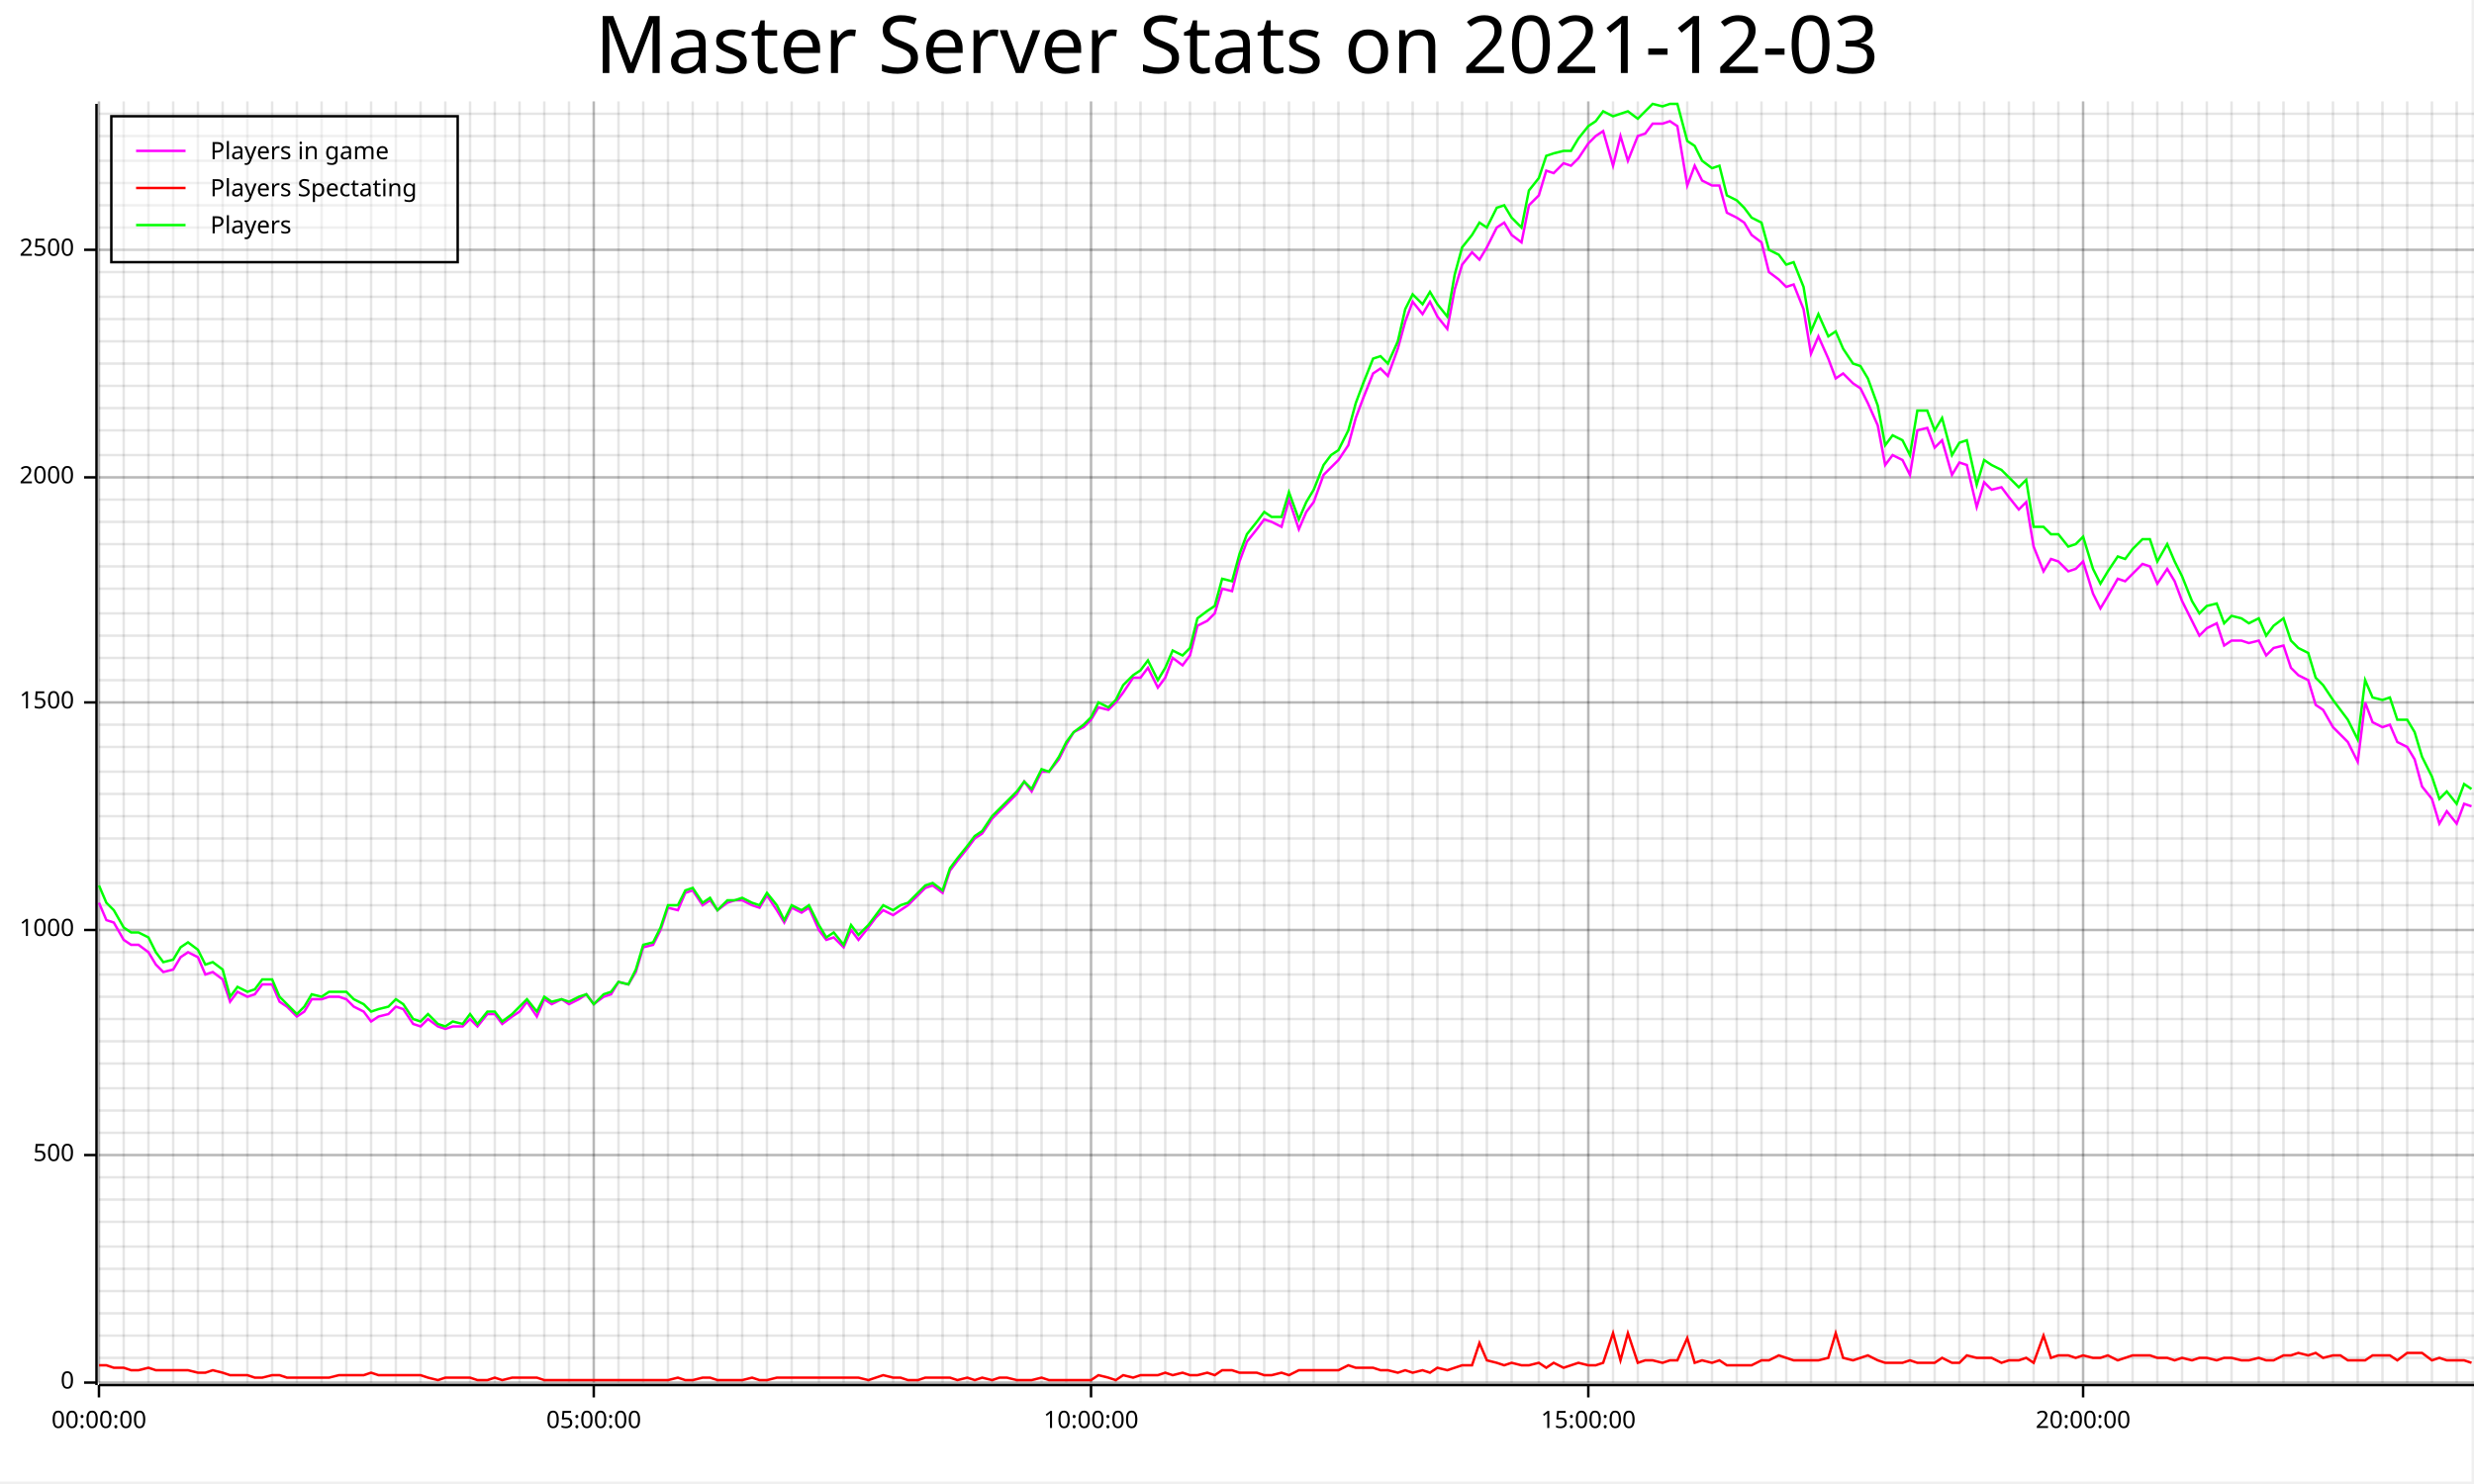
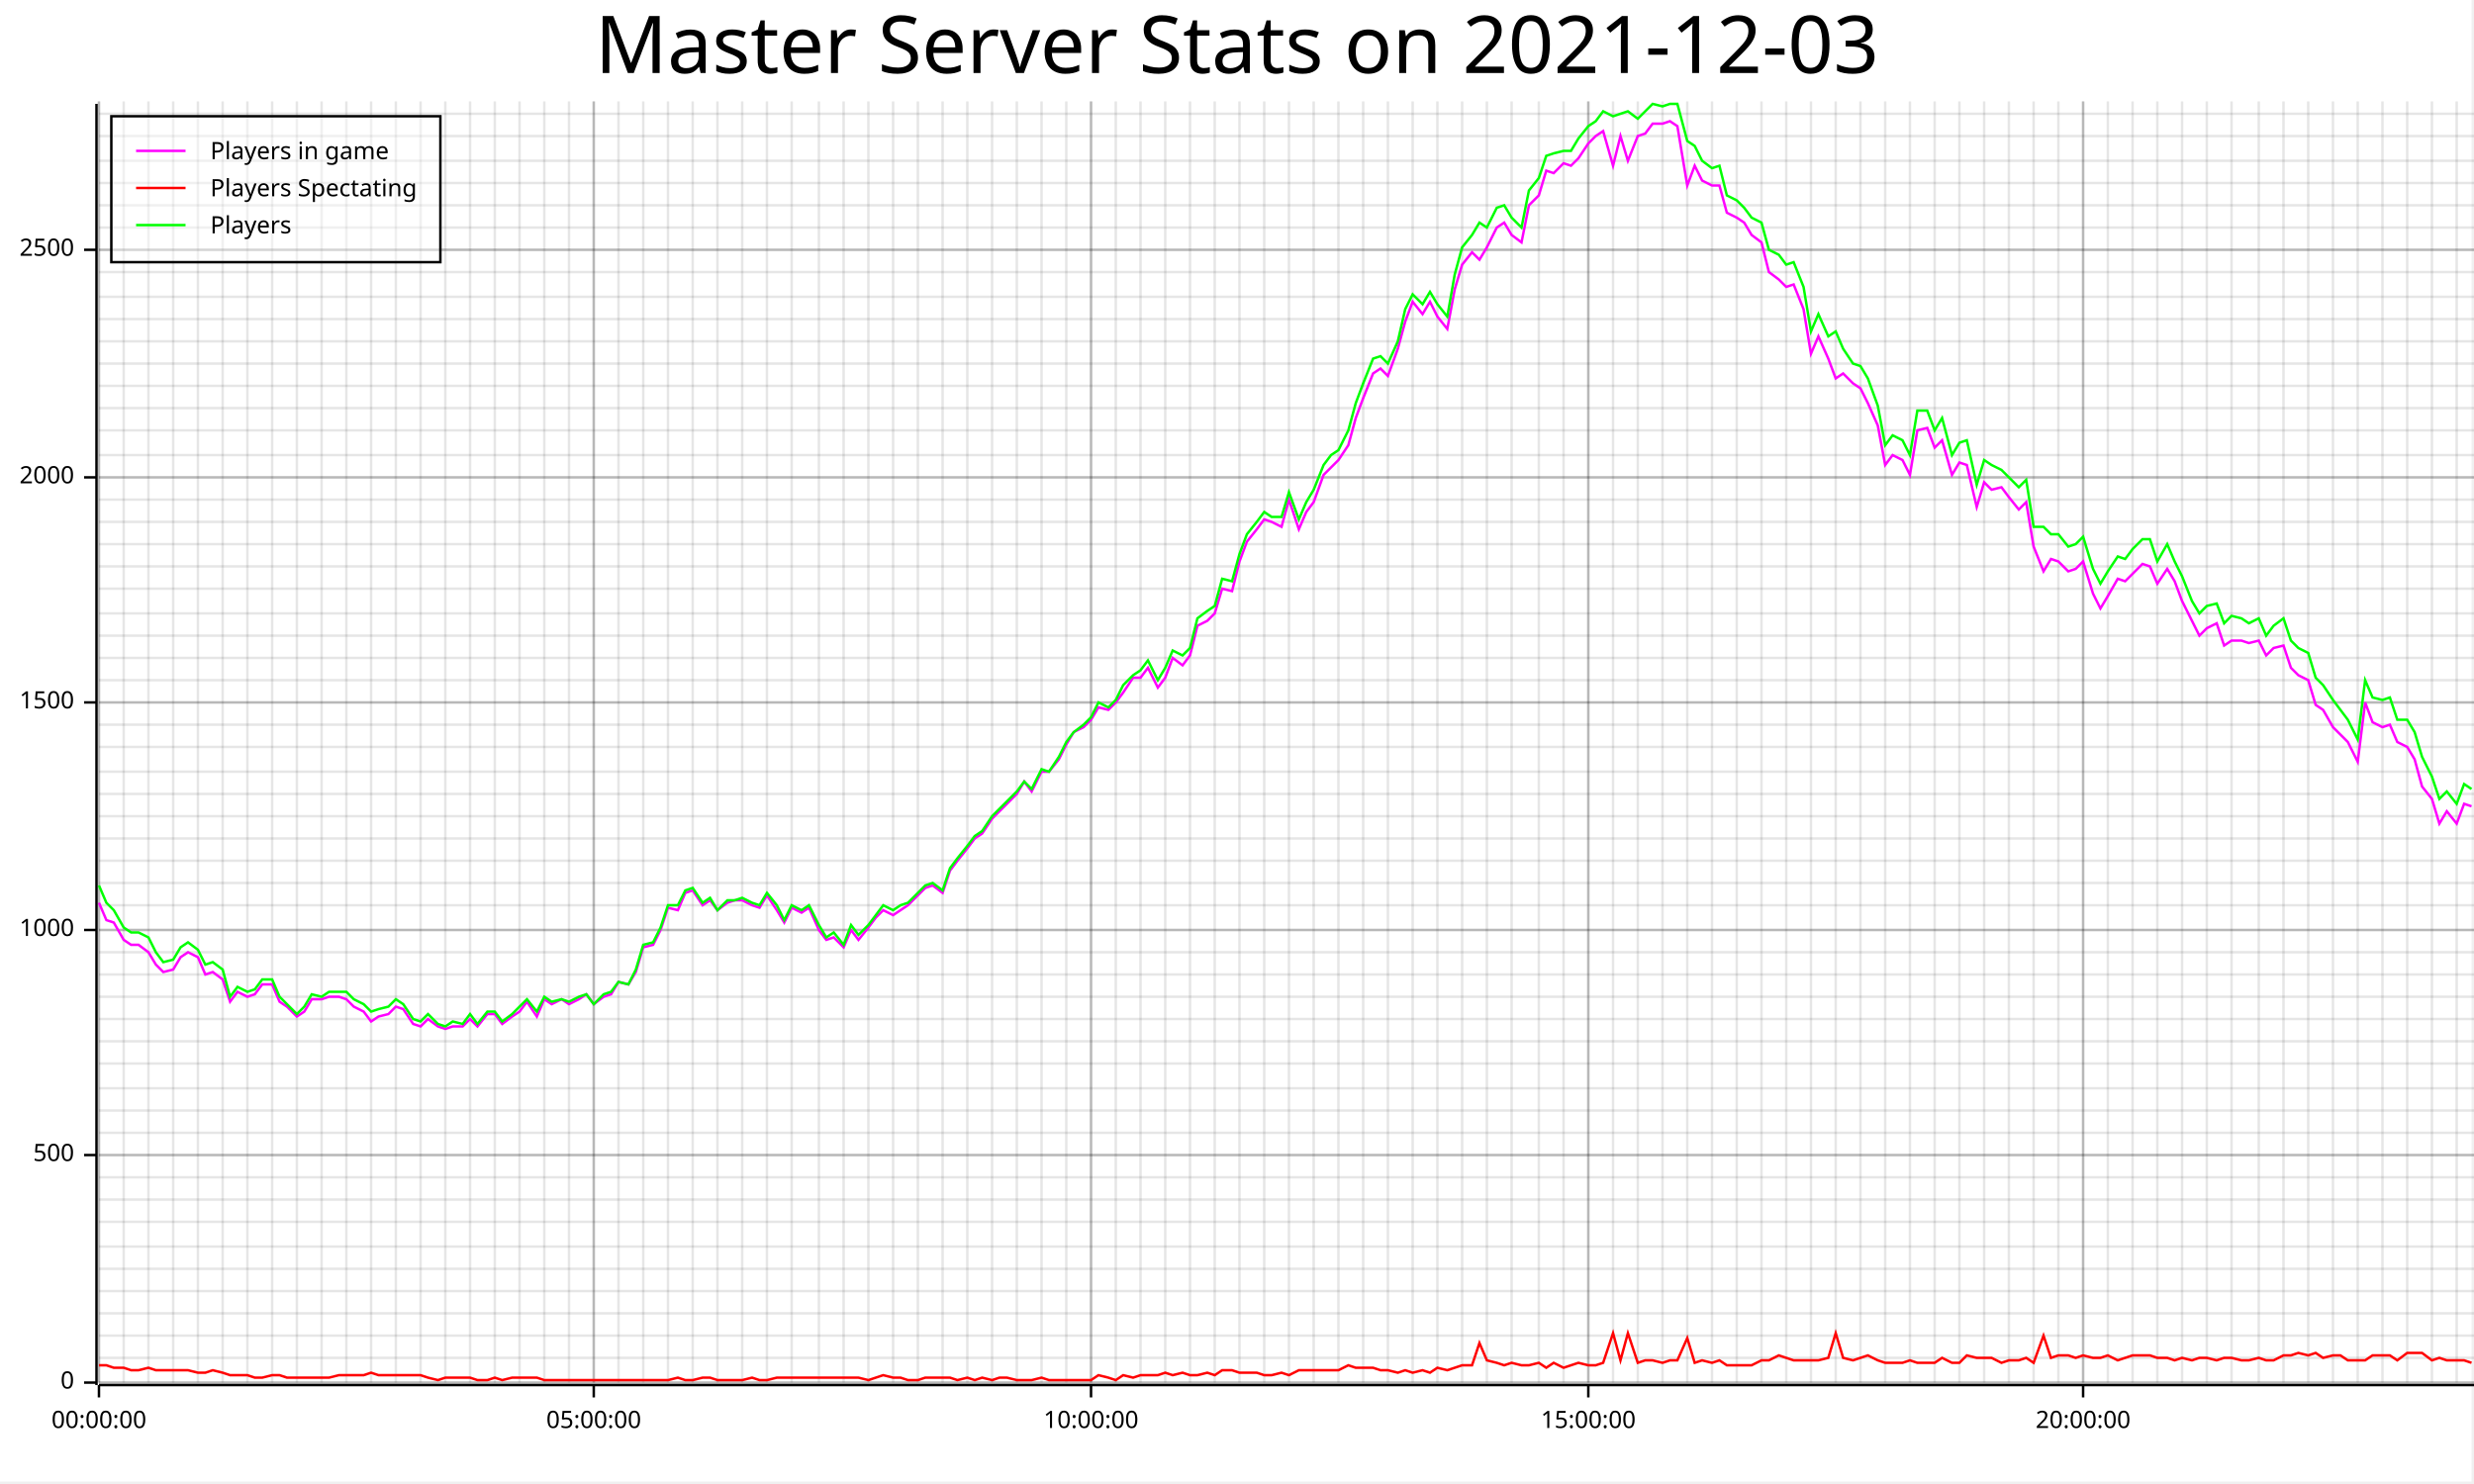
<svg xmlns="http://www.w3.org/2000/svg" width="1000" height="600" viewBox="0 0 1000 600">
  <rect x="0" y="0" width="999" height="599" opacity="1" fill="#FFFFFF" stroke="none" />
  <text x="500" y="5" dy="0.76em" text-anchor="middle" font-family="sans-serif" font-size="32.258" opacity="1" fill="#000000">
Master Server Stats on 2021-12-03
</text>
  <line opacity="0.1" stroke="#000000" stroke-width="1" x1="40" y1="559" x2="40" y2="41" />
  <line opacity="0.1" stroke="#000000" stroke-width="1" x1="50" y1="559" x2="50" y2="41" />
  <line opacity="0.1" stroke="#000000" stroke-width="1" x1="60" y1="559" x2="60" y2="41" />
  <line opacity="0.1" stroke="#000000" stroke-width="1" x1="70" y1="559" x2="70" y2="41" />
  <line opacity="0.1" stroke="#000000" stroke-width="1" x1="80" y1="559" x2="80" y2="41" />
  <line opacity="0.1" stroke="#000000" stroke-width="1" x1="90" y1="559" x2="90" y2="41" />
  <line opacity="0.1" stroke="#000000" stroke-width="1" x1="100" y1="559" x2="100" y2="41" />
  <line opacity="0.1" stroke="#000000" stroke-width="1" x1="110" y1="559" x2="110" y2="41" />
  <line opacity="0.1" stroke="#000000" stroke-width="1" x1="120" y1="559" x2="120" y2="41" />
  <line opacity="0.1" stroke="#000000" stroke-width="1" x1="130" y1="559" x2="130" y2="41" />
  <line opacity="0.1" stroke="#000000" stroke-width="1" x1="140" y1="559" x2="140" y2="41" />
  <line opacity="0.1" stroke="#000000" stroke-width="1" x1="150" y1="559" x2="150" y2="41" />
  <line opacity="0.1" stroke="#000000" stroke-width="1" x1="160" y1="559" x2="160" y2="41" />
  <line opacity="0.1" stroke="#000000" stroke-width="1" x1="170" y1="559" x2="170" y2="41" />
  <line opacity="0.1" stroke="#000000" stroke-width="1" x1="180" y1="559" x2="180" y2="41" />
  <line opacity="0.1" stroke="#000000" stroke-width="1" x1="190" y1="559" x2="190" y2="41" />
  <line opacity="0.1" stroke="#000000" stroke-width="1" x1="200" y1="559" x2="200" y2="41" />
  <line opacity="0.1" stroke="#000000" stroke-width="1" x1="210" y1="559" x2="210" y2="41" />
  <line opacity="0.1" stroke="#000000" stroke-width="1" x1="220" y1="559" x2="220" y2="41" />
  <line opacity="0.1" stroke="#000000" stroke-width="1" x1="230" y1="559" x2="230" y2="41" />
  <line opacity="0.1" stroke="#000000" stroke-width="1" x1="240" y1="559" x2="240" y2="41" />
  <line opacity="0.1" stroke="#000000" stroke-width="1" x1="250" y1="559" x2="250" y2="41" />
  <line opacity="0.1" stroke="#000000" stroke-width="1" x1="260" y1="559" x2="260" y2="41" />
  <line opacity="0.1" stroke="#000000" stroke-width="1" x1="270" y1="559" x2="270" y2="41" />
  <line opacity="0.1" stroke="#000000" stroke-width="1" x1="280" y1="559" x2="280" y2="41" />
  <line opacity="0.1" stroke="#000000" stroke-width="1" x1="290" y1="559" x2="290" y2="41" />
  <line opacity="0.1" stroke="#000000" stroke-width="1" x1="300" y1="559" x2="300" y2="41" />
  <line opacity="0.1" stroke="#000000" stroke-width="1" x1="310" y1="559" x2="310" y2="41" />
  <line opacity="0.1" stroke="#000000" stroke-width="1" x1="320" y1="559" x2="320" y2="41" />
  <line opacity="0.1" stroke="#000000" stroke-width="1" x1="331" y1="559" x2="331" y2="41" />
  <line opacity="0.1" stroke="#000000" stroke-width="1" x1="341" y1="559" x2="341" y2="41" />
  <line opacity="0.1" stroke="#000000" stroke-width="1" x1="351" y1="559" x2="351" y2="41" />
  <line opacity="0.1" stroke="#000000" stroke-width="1" x1="361" y1="559" x2="361" y2="41" />
  <line opacity="0.1" stroke="#000000" stroke-width="1" x1="371" y1="559" x2="371" y2="41" />
  <line opacity="0.1" stroke="#000000" stroke-width="1" x1="381" y1="559" x2="381" y2="41" />
  <line opacity="0.1" stroke="#000000" stroke-width="1" x1="391" y1="559" x2="391" y2="41" />
  <line opacity="0.1" stroke="#000000" stroke-width="1" x1="401" y1="559" x2="401" y2="41" />
  <line opacity="0.1" stroke="#000000" stroke-width="1" x1="411" y1="559" x2="411" y2="41" />
  <line opacity="0.1" stroke="#000000" stroke-width="1" x1="421" y1="559" x2="421" y2="41" />
  <line opacity="0.1" stroke="#000000" stroke-width="1" x1="431" y1="559" x2="431" y2="41" />
  <line opacity="0.1" stroke="#000000" stroke-width="1" x1="441" y1="559" x2="441" y2="41" />
  <line opacity="0.1" stroke="#000000" stroke-width="1" x1="451" y1="559" x2="451" y2="41" />
  <line opacity="0.1" stroke="#000000" stroke-width="1" x1="461" y1="559" x2="461" y2="41" />
  <line opacity="0.1" stroke="#000000" stroke-width="1" x1="471" y1="559" x2="471" y2="41" />
  <line opacity="0.1" stroke="#000000" stroke-width="1" x1="481" y1="559" x2="481" y2="41" />
  <line opacity="0.1" stroke="#000000" stroke-width="1" x1="491" y1="559" x2="491" y2="41" />
  <line opacity="0.1" stroke="#000000" stroke-width="1" x1="501" y1="559" x2="501" y2="41" />
  <line opacity="0.1" stroke="#000000" stroke-width="1" x1="511" y1="559" x2="511" y2="41" />
  <line opacity="0.1" stroke="#000000" stroke-width="1" x1="521" y1="559" x2="521" y2="41" />
  <line opacity="0.1" stroke="#000000" stroke-width="1" x1="531" y1="559" x2="531" y2="41" />
  <line opacity="0.1" stroke="#000000" stroke-width="1" x1="541" y1="559" x2="541" y2="41" />
  <line opacity="0.1" stroke="#000000" stroke-width="1" x1="551" y1="559" x2="551" y2="41" />
  <line opacity="0.1" stroke="#000000" stroke-width="1" x1="561" y1="559" x2="561" y2="41" />
  <line opacity="0.1" stroke="#000000" stroke-width="1" x1="571" y1="559" x2="571" y2="41" />
  <line opacity="0.1" stroke="#000000" stroke-width="1" x1="581" y1="559" x2="581" y2="41" />
  <line opacity="0.1" stroke="#000000" stroke-width="1" x1="591" y1="559" x2="591" y2="41" />
  <line opacity="0.1" stroke="#000000" stroke-width="1" x1="601" y1="559" x2="601" y2="41" />
  <line opacity="0.1" stroke="#000000" stroke-width="1" x1="611" y1="559" x2="611" y2="41" />
  <line opacity="0.1" stroke="#000000" stroke-width="1" x1="622" y1="559" x2="622" y2="41" />
  <line opacity="0.1" stroke="#000000" stroke-width="1" x1="632" y1="559" x2="632" y2="41" />
  <line opacity="0.1" stroke="#000000" stroke-width="1" x1="642" y1="559" x2="642" y2="41" />
  <line opacity="0.1" stroke="#000000" stroke-width="1" x1="652" y1="559" x2="652" y2="41" />
  <line opacity="0.1" stroke="#000000" stroke-width="1" x1="662" y1="559" x2="662" y2="41" />
  <line opacity="0.1" stroke="#000000" stroke-width="1" x1="672" y1="559" x2="672" y2="41" />
  <line opacity="0.1" stroke="#000000" stroke-width="1" x1="682" y1="559" x2="682" y2="41" />
  <line opacity="0.1" stroke="#000000" stroke-width="1" x1="692" y1="559" x2="692" y2="41" />
  <line opacity="0.1" stroke="#000000" stroke-width="1" x1="702" y1="559" x2="702" y2="41" />
  <line opacity="0.1" stroke="#000000" stroke-width="1" x1="712" y1="559" x2="712" y2="41" />
  <line opacity="0.1" stroke="#000000" stroke-width="1" x1="722" y1="559" x2="722" y2="41" />
  <line opacity="0.1" stroke="#000000" stroke-width="1" x1="732" y1="559" x2="732" y2="41" />
  <line opacity="0.1" stroke="#000000" stroke-width="1" x1="742" y1="559" x2="742" y2="41" />
  <line opacity="0.1" stroke="#000000" stroke-width="1" x1="752" y1="559" x2="752" y2="41" />
  <line opacity="0.1" stroke="#000000" stroke-width="1" x1="762" y1="559" x2="762" y2="41" />
  <line opacity="0.1" stroke="#000000" stroke-width="1" x1="772" y1="559" x2="772" y2="41" />
  <line opacity="0.1" stroke="#000000" stroke-width="1" x1="782" y1="559" x2="782" y2="41" />
  <line opacity="0.1" stroke="#000000" stroke-width="1" x1="792" y1="559" x2="792" y2="41" />
  <line opacity="0.1" stroke="#000000" stroke-width="1" x1="802" y1="559" x2="802" y2="41" />
  <line opacity="0.1" stroke="#000000" stroke-width="1" x1="812" y1="559" x2="812" y2="41" />
  <line opacity="0.1" stroke="#000000" stroke-width="1" x1="822" y1="559" x2="822" y2="41" />
  <line opacity="0.1" stroke="#000000" stroke-width="1" x1="832" y1="559" x2="832" y2="41" />
  <line opacity="0.1" stroke="#000000" stroke-width="1" x1="842" y1="559" x2="842" y2="41" />
  <line opacity="0.1" stroke="#000000" stroke-width="1" x1="852" y1="559" x2="852" y2="41" />
  <line opacity="0.1" stroke="#000000" stroke-width="1" x1="862" y1="559" x2="862" y2="41" />
  <line opacity="0.1" stroke="#000000" stroke-width="1" x1="872" y1="559" x2="872" y2="41" />
  <line opacity="0.1" stroke="#000000" stroke-width="1" x1="882" y1="559" x2="882" y2="41" />
  <line opacity="0.1" stroke="#000000" stroke-width="1" x1="892" y1="559" x2="892" y2="41" />
  <line opacity="0.1" stroke="#000000" stroke-width="1" x1="902" y1="559" x2="902" y2="41" />
  <line opacity="0.1" stroke="#000000" stroke-width="1" x1="913" y1="559" x2="913" y2="41" />
  <line opacity="0.1" stroke="#000000" stroke-width="1" x1="923" y1="559" x2="923" y2="41" />
  <line opacity="0.1" stroke="#000000" stroke-width="1" x1="933" y1="559" x2="933" y2="41" />
  <line opacity="0.1" stroke="#000000" stroke-width="1" x1="943" y1="559" x2="943" y2="41" />
  <line opacity="0.1" stroke="#000000" stroke-width="1" x1="953" y1="559" x2="953" y2="41" />
  <line opacity="0.1" stroke="#000000" stroke-width="1" x1="963" y1="559" x2="963" y2="41" />
  <line opacity="0.1" stroke="#000000" stroke-width="1" x1="973" y1="559" x2="973" y2="41" />
  <line opacity="0.1" stroke="#000000" stroke-width="1" x1="983" y1="559" x2="983" y2="41" />
  <line opacity="0.1" stroke="#000000" stroke-width="1" x1="993" y1="559" x2="993" y2="41" />
  <line opacity="0.1" stroke="#000000" stroke-width="1" x1="40" y1="559" x2="1000" y2="559" />
  <line opacity="0.1" stroke="#000000" stroke-width="1" x1="40" y1="549" x2="1000" y2="549" />
  <line opacity="0.1" stroke="#000000" stroke-width="1" x1="40" y1="540" x2="1000" y2="540" />
  <line opacity="0.1" stroke="#000000" stroke-width="1" x1="40" y1="531" x2="1000" y2="531" />
  <line opacity="0.1" stroke="#000000" stroke-width="1" x1="40" y1="522" x2="1000" y2="522" />
  <line opacity="0.1" stroke="#000000" stroke-width="1" x1="40" y1="513" x2="1000" y2="513" />
  <line opacity="0.1" stroke="#000000" stroke-width="1" x1="40" y1="504" x2="1000" y2="504" />
  <line opacity="0.1" stroke="#000000" stroke-width="1" x1="40" y1="494" x2="1000" y2="494" />
  <line opacity="0.1" stroke="#000000" stroke-width="1" x1="40" y1="485" x2="1000" y2="485" />
  <line opacity="0.1" stroke="#000000" stroke-width="1" x1="40" y1="476" x2="1000" y2="476" />
  <line opacity="0.1" stroke="#000000" stroke-width="1" x1="40" y1="467" x2="1000" y2="467" />
  <line opacity="0.1" stroke="#000000" stroke-width="1" x1="40" y1="458" x2="1000" y2="458" />
  <line opacity="0.1" stroke="#000000" stroke-width="1" x1="40" y1="449" x2="1000" y2="449" />
  <line opacity="0.1" stroke="#000000" stroke-width="1" x1="40" y1="440" x2="1000" y2="440" />
  <line opacity="0.1" stroke="#000000" stroke-width="1" x1="40" y1="430" x2="1000" y2="430" />
  <line opacity="0.1" stroke="#000000" stroke-width="1" x1="40" y1="421" x2="1000" y2="421" />
  <line opacity="0.1" stroke="#000000" stroke-width="1" x1="40" y1="412" x2="1000" y2="412" />
  <line opacity="0.1" stroke="#000000" stroke-width="1" x1="40" y1="403" x2="1000" y2="403" />
  <line opacity="0.1" stroke="#000000" stroke-width="1" x1="40" y1="394" x2="1000" y2="394" />
  <line opacity="0.1" stroke="#000000" stroke-width="1" x1="40" y1="385" x2="1000" y2="385" />
  <line opacity="0.1" stroke="#000000" stroke-width="1" x1="40" y1="376" x2="1000" y2="376" />
  <line opacity="0.1" stroke="#000000" stroke-width="1" x1="40" y1="366" x2="1000" y2="366" />
  <line opacity="0.1" stroke="#000000" stroke-width="1" x1="40" y1="357" x2="1000" y2="357" />
  <line opacity="0.1" stroke="#000000" stroke-width="1" x1="40" y1="348" x2="1000" y2="348" />
  <line opacity="0.1" stroke="#000000" stroke-width="1" x1="40" y1="339" x2="1000" y2="339" />
  <line opacity="0.1" stroke="#000000" stroke-width="1" x1="40" y1="330" x2="1000" y2="330" />
  <line opacity="0.1" stroke="#000000" stroke-width="1" x1="40" y1="321" x2="1000" y2="321" />
  <line opacity="0.1" stroke="#000000" stroke-width="1" x1="40" y1="312" x2="1000" y2="312" />
  <line opacity="0.1" stroke="#000000" stroke-width="1" x1="40" y1="302" x2="1000" y2="302" />
  <line opacity="0.1" stroke="#000000" stroke-width="1" x1="40" y1="293" x2="1000" y2="293" />
  <line opacity="0.1" stroke="#000000" stroke-width="1" x1="40" y1="284" x2="1000" y2="284" />
  <line opacity="0.1" stroke="#000000" stroke-width="1" x1="40" y1="275" x2="1000" y2="275" />
  <line opacity="0.1" stroke="#000000" stroke-width="1" x1="40" y1="266" x2="1000" y2="266" />
  <line opacity="0.1" stroke="#000000" stroke-width="1" x1="40" y1="257" x2="1000" y2="257" />
  <line opacity="0.1" stroke="#000000" stroke-width="1" x1="40" y1="248" x2="1000" y2="248" />
  <line opacity="0.1" stroke="#000000" stroke-width="1" x1="40" y1="238" x2="1000" y2="238" />
  <line opacity="0.1" stroke="#000000" stroke-width="1" x1="40" y1="229" x2="1000" y2="229" />
  <line opacity="0.1" stroke="#000000" stroke-width="1" x1="40" y1="220" x2="1000" y2="220" />
  <line opacity="0.1" stroke="#000000" stroke-width="1" x1="40" y1="211" x2="1000" y2="211" />
  <line opacity="0.1" stroke="#000000" stroke-width="1" x1="40" y1="202" x2="1000" y2="202" />
  <line opacity="0.1" stroke="#000000" stroke-width="1" x1="40" y1="193" x2="1000" y2="193" />
  <line opacity="0.1" stroke="#000000" stroke-width="1" x1="40" y1="184" x2="1000" y2="184" />
  <line opacity="0.1" stroke="#000000" stroke-width="1" x1="40" y1="174" x2="1000" y2="174" />
  <line opacity="0.1" stroke="#000000" stroke-width="1" x1="40" y1="165" x2="1000" y2="165" />
  <line opacity="0.1" stroke="#000000" stroke-width="1" x1="40" y1="156" x2="1000" y2="156" />
  <line opacity="0.1" stroke="#000000" stroke-width="1" x1="40" y1="147" x2="1000" y2="147" />
  <line opacity="0.1" stroke="#000000" stroke-width="1" x1="40" y1="138" x2="1000" y2="138" />
  <line opacity="0.1" stroke="#000000" stroke-width="1" x1="40" y1="129" x2="1000" y2="129" />
  <line opacity="0.1" stroke="#000000" stroke-width="1" x1="40" y1="120" x2="1000" y2="120" />
  <line opacity="0.1" stroke="#000000" stroke-width="1" x1="40" y1="110" x2="1000" y2="110" />
  <line opacity="0.1" stroke="#000000" stroke-width="1" x1="40" y1="101" x2="1000" y2="101" />
  <line opacity="0.1" stroke="#000000" stroke-width="1" x1="40" y1="92" x2="1000" y2="92" />
  <line opacity="0.1" stroke="#000000" stroke-width="1" x1="40" y1="83" x2="1000" y2="83" />
  <line opacity="0.1" stroke="#000000" stroke-width="1" x1="40" y1="74" x2="1000" y2="74" />
  <line opacity="0.1" stroke="#000000" stroke-width="1" x1="40" y1="65" x2="1000" y2="65" />
  <line opacity="0.1" stroke="#000000" stroke-width="1" x1="40" y1="55" x2="1000" y2="55" />
  <line opacity="0.1" stroke="#000000" stroke-width="1" x1="40" y1="46" x2="1000" y2="46" />
  <line opacity="0.2" stroke="#000000" stroke-width="1" x1="40" y1="559" x2="40" y2="41" />
  <line opacity="0.2" stroke="#000000" stroke-width="1" x1="240" y1="559" x2="240" y2="41" />
  <line opacity="0.2" stroke="#000000" stroke-width="1" x1="441" y1="559" x2="441" y2="41" />
  <line opacity="0.2" stroke="#000000" stroke-width="1" x1="642" y1="559" x2="642" y2="41" />
  <line opacity="0.2" stroke="#000000" stroke-width="1" x1="842" y1="559" x2="842" y2="41" />
  <line opacity="0.2" stroke="#000000" stroke-width="1" x1="40" y1="559" x2="1000" y2="559" />
  <line opacity="0.2" stroke="#000000" stroke-width="1" x1="40" y1="467" x2="1000" y2="467" />
  <line opacity="0.2" stroke="#000000" stroke-width="1" x1="40" y1="376" x2="1000" y2="376" />
  <line opacity="0.2" stroke="#000000" stroke-width="1" x1="40" y1="284" x2="1000" y2="284" />
  <line opacity="0.2" stroke="#000000" stroke-width="1" x1="40" y1="193" x2="1000" y2="193" />
  <line opacity="0.2" stroke="#000000" stroke-width="1" x1="40" y1="101" x2="1000" y2="101" />
  <polyline fill="none" opacity="1" stroke="#000000" stroke-width="1" points="39,42 39,560 " />
  <text x="30" y="559" dy="0.5ex" text-anchor="end" font-family="sans-serif" font-size="9.677" opacity="1" fill="#000000">
0
</text>
  <polyline fill="none" opacity="1" stroke="#000000" stroke-width="1" points="34,559 39,559 " />
  <text x="30" y="467" dy="0.5ex" text-anchor="end" font-family="sans-serif" font-size="9.677" opacity="1" fill="#000000">
500
</text>
  <polyline fill="none" opacity="1" stroke="#000000" stroke-width="1" points="34,467 39,467 " />
  <text x="30" y="376" dy="0.5ex" text-anchor="end" font-family="sans-serif" font-size="9.677" opacity="1" fill="#000000">
1000
</text>
  <polyline fill="none" opacity="1" stroke="#000000" stroke-width="1" points="34,376 39,376 " />
  <text x="30" y="284" dy="0.5ex" text-anchor="end" font-family="sans-serif" font-size="9.677" opacity="1" fill="#000000">
1500
</text>
  <polyline fill="none" opacity="1" stroke="#000000" stroke-width="1" points="34,284 39,284 " />
  <text x="30" y="193" dy="0.5ex" text-anchor="end" font-family="sans-serif" font-size="9.677" opacity="1" fill="#000000">
2000
</text>
  <polyline fill="none" opacity="1" stroke="#000000" stroke-width="1" points="34,193 39,193 " />
  <text x="30" y="101" dy="0.5ex" text-anchor="end" font-family="sans-serif" font-size="9.677" opacity="1" fill="#000000">
2500
</text>
  <polyline fill="none" opacity="1" stroke="#000000" stroke-width="1" points="34,101 39,101 " />
  <polyline fill="none" opacity="1" stroke="#000000" stroke-width="1" points="40,560 1000,560 " />
  <text x="40" y="570" dy="0.76em" text-anchor="middle" font-family="sans-serif" font-size="9.677" opacity="1" fill="#000000">
00:00:00
</text>
  <polyline fill="none" opacity="1" stroke="#000000" stroke-width="1" points="40,560 40,565 " />
  <text x="240" y="570" dy="0.76em" text-anchor="middle" font-family="sans-serif" font-size="9.677" opacity="1" fill="#000000">
05:00:00
</text>
  <polyline fill="none" opacity="1" stroke="#000000" stroke-width="1" points="240,560 240,565 " />
  <text x="441" y="570" dy="0.76em" text-anchor="middle" font-family="sans-serif" font-size="9.677" opacity="1" fill="#000000">
10:00:00
</text>
  <polyline fill="none" opacity="1" stroke="#000000" stroke-width="1" points="441,560 441,565 " />
  <text x="642" y="570" dy="0.76em" text-anchor="middle" font-family="sans-serif" font-size="9.677" opacity="1" fill="#000000">
15:00:00
</text>
  <polyline fill="none" opacity="1" stroke="#000000" stroke-width="1" points="642,560 642,565 " />
  <text x="842" y="570" dy="0.76em" text-anchor="middle" font-family="sans-serif" font-size="9.677" opacity="1" fill="#000000">
20:00:00
</text>
  <polyline fill="none" opacity="1" stroke="#000000" stroke-width="1" points="842,560 842,565 " />
  <polyline fill="none" opacity="1" stroke="#FF00FF" stroke-width="1" points="40,365 43,372 46,373 50,380 53,382 56,382 60,385 63,390 66,393 70,392 73,387 76,385 80,387 83,394 86,393 90,396 93,405 96,401 100,403 103,402 106,398 110,398 113,405 116,407 120,411 123,409 126,404 130,404 133,403 137,403 140,404 143,407 147,409 150,413 153,411 157,410 160,407 163,408 167,414 170,415 173,412 177,415 180,416 183,415 187,415 190,412 193,415 197,410 200,410 203,414 207,411 210,409 213,405 217,411 220,404 223,406 227,404 230,406 234,404 237,402 240,406 244,403 247,402 250,397 254,398 257,393 260,383 264,382 267,376 270,367 274,368 277,361 280,360 284,366 287,364 290,368 294,365 297,364 300,364 304,366 307,367 310,362 314,368 317,373 320,367 324,369 327,367 331,376 334,380 337,379 341,383 344,376 347,380 351,375 354,371 357,368 361,370 364,368 367,366 371,362 374,359 377,358 381,361 384,352 387,348 391,343 394,339 397,337 401,331 404,328 407,325 411,321 414,316 417,320 421,312 424,312 428,307 431,301 434,296 438,294 441,291 444,286 448,287 451,284 454,280 458,274 461,274 464,270 468,278 471,274 474,266 478,269 481,265 484,253 488,251 491,248 494,238 498,239 501,227 504,219 508,214 511,210 514,211 518,213 521,202 525,214 528,207 531,203 535,192 538,189 541,186 545,180 548,169 551,161 555,151 558,149 561,152 565,141 568,130 571,122 575,127 578,122 581,128 585,133 588,117 591,107 595,102 598,105 601,100 605,92 608,90 611,95 615,98 618,83 622,79 625,69 628,70 632,66 635,67 638,64 642,58 645,55 648,53 652,67 655,55 658,65 662,55 665,54 668,50 672,50 675,49 678,51 682,75 685,67 688,73 692,75 695,75 698,86 702,88 705,90 708,95 712,98 715,110 719,113 722,116 725,115 729,125 732,143 735,136 739,145 742,153 745,151 749,155 752,157 755,163 759,172 762,188 765,184 769,186 772,192 775,174 779,173 782,181 785,178 789,192 792,187 795,188 799,205 802,195 805,198 809,197 812,201 816,206 819,203 822,221 826,231 829,226 832,227 836,231 839,230 842,227 846,240 849,246 852,241 856,234 859,235 862,232 866,228 869,229 872,236 876,230 879,235 882,243 886,251 889,257 892,254 896,252 899,261 902,259 906,259 909,260 913,259 916,265 919,262 923,261 926,270 929,273 933,275 936,285 939,287 943,294 946,297 949,300 953,308 956,284 959,292 963,294 966,293 969,300 973,302 976,307 979,318 983,323 986,333 989,328 993,333 996,325 999,326 " />
  <polyline fill="none" opacity="1" stroke="#FF0000" stroke-width="1" points="40,552 43,552 46,553 50,553 53,554 56,554 60,553 63,554 66,554 70,554 73,554 76,554 80,555 83,555 86,554 90,555 93,556 96,556 100,556 103,557 106,557 110,556 113,556 116,557 120,557 123,557 126,557 130,557 133,557 137,556 140,556 143,556 147,556 150,555 153,556 157,556 160,556 163,556 167,556 170,556 173,557 177,558 180,557 183,557 187,557 190,557 193,558 197,558 200,557 203,558 207,557 210,557 213,557 217,557 220,558 223,558 227,558 230,558 234,558 237,558 240,558 244,558 247,558 250,558 254,558 257,558 260,558 264,558 267,558 270,558 274,557 277,558 280,558 284,557 287,557 290,558 294,558 297,558 300,558 304,557 307,558 310,558 314,557 317,557 320,557 324,557 327,557 331,557 334,557 337,557 341,557 344,557 347,557 351,558 354,557 357,556 361,557 364,557 367,558 371,558 374,557 377,557 381,557 384,557 387,558 391,557 394,558 397,557 401,558 404,557 407,557 411,558 414,558 417,558 421,557 424,558 428,558 431,558 434,558 438,558 441,558 444,556 448,557 451,558 454,556 458,557 461,556 464,556 468,556 471,555 474,556 478,555 481,556 484,556 488,555 491,556 494,554 498,554 501,555 504,555 508,555 511,556 514,556 518,555 521,556 525,554 528,554 531,554 535,554 538,554 541,554 545,552 548,553 551,553 555,553 558,554 561,554 565,555 568,554 571,555 575,554 578,555 581,553 585,554 588,553 591,552 595,552 598,543 601,550 605,551 608,552 611,551 615,552 618,552 622,551 625,553 628,551 632,553 635,552 638,551 642,552 645,552 648,551 652,539 655,550 658,539 662,551 665,550 668,550 672,551 675,550 678,550 682,541 685,551 688,550 692,551 695,550 698,552 702,552 705,552 708,552 712,550 715,550 719,548 722,549 725,550 729,550 732,550 735,550 739,549 742,539 745,549 749,550 752,549 755,548 759,550 762,551 765,551 769,551 772,550 775,551 779,551 782,551 785,549 789,551 792,551 795,548 799,549 802,549 805,549 809,551 812,550 816,550 819,549 822,551 826,540 829,549 832,548 836,548 839,549 842,548 846,549 849,549 852,548 856,550 859,549 862,548 866,548 869,548 872,549 876,549 879,550 882,549 886,550 889,549 892,549 896,550 899,549 902,549 906,550 909,550 913,549 916,550 919,550 923,548 926,548 929,547 933,548 936,547 939,549 943,548 946,548 949,550 953,550 956,550 959,548 963,548 966,548 969,550 973,547 976,547 979,547 983,550 986,549 989,550 993,550 996,550 999,551 " />
  <polyline fill="none" opacity="1" stroke="#00FF00" stroke-width="1" points="40,358 43,365 46,368 50,375 53,377 56,377 60,379 63,385 66,389 70,388 73,383 76,381 80,384 83,390 86,389 90,392 93,403 96,399 100,401 103,400 106,396 110,396 113,403 116,406 120,410 123,407 126,402 130,403 133,401 137,401 140,401 143,404 147,406 150,409 153,408 157,407 160,404 163,406 167,412 170,413 173,410 177,414 180,415 183,413 187,414 190,410 193,414 197,409 200,409 203,413 207,410 210,407 213,404 217,409 220,403 223,405 227,404 230,405 234,403 237,402 240,406 244,402 247,401 250,397 254,398 257,392 260,382 264,381 267,375 270,366 274,366 277,360 280,359 284,365 287,363 290,368 294,364 297,364 300,363 304,365 307,366 310,361 314,366 317,372 320,366 324,368 327,366 331,374 334,379 337,377 341,382 344,374 347,378 351,374 354,370 357,366 361,368 364,366 367,365 371,361 374,358 377,357 381,360 384,351 387,347 391,342 394,338 397,336 401,330 404,327 407,324 411,320 414,316 417,319 421,311 424,312 428,306 431,300 434,296 438,293 441,290 444,284 448,286 451,283 454,277 458,273 461,271 464,267 468,275 471,270 474,263 478,265 481,262 484,250 488,247 491,245 494,234 498,235 501,224 504,216 508,211 511,207 514,209 518,209 521,199 525,210 528,203 531,198 535,188 538,184 541,182 545,174 548,163 551,155 555,145 558,144 561,147 565,138 568,125 571,119 575,123 578,118 581,123 585,128 588,111 591,100 595,95 598,90 601,92 605,84 608,83 611,88 615,92 618,77 622,72 625,63 628,62 632,61 635,61 638,56 642,51 645,49 648,45 652,47 655,46 658,45 662,48 665,45 668,42 672,43 675,42 678,42 682,57 685,59 688,65 692,68 695,67 698,79 702,81 705,84 708,88 712,90 715,101 719,103 722,107 725,106 729,116 732,134 735,127 739,136 742,134 745,141 749,147 752,148 755,153 759,164 762,180 765,176 769,178 772,184 775,166 779,166 782,174 785,169 789,184 792,179 795,178 799,196 802,186 805,188 809,190 812,193 816,197 819,194 822,213 826,213 829,216 832,216 836,221 839,220 842,217 846,230 849,236 852,231 856,225 859,226 862,222 866,218 869,218 872,227 876,220 879,227 882,233 886,243 889,248 892,245 896,244 899,252 902,249 906,250 909,252 913,250 916,257 919,253 923,250 926,259 929,262 933,264 936,274 939,277 943,283 946,287 949,291 953,299 956,275 959,282 963,283 966,282 969,291 973,291 976,296 979,306 983,314 986,323 989,320 993,325 996,317 999,319 " />
-   <rect x="45" y="47" width="140" height="59" opacity="0.4" fill="#FFFFFF" stroke="none" />
-   <rect x="45" y="47" width="140" height="59" opacity="1" fill="none" stroke="#000000" />
+   <rect x="45" y="47" width="133" height="59" opacity="0.4" fill="#FFFFFF" stroke="none" />
+   <rect x="45" y="47" width="133" height="59" opacity="1" fill="none" stroke="#000000" />
  <text x="85" y="57" dy="0.76em" text-anchor="start" font-family="sans-serif" font-size="9.677" opacity="1" fill="#000000">
Players in game
</text>
  <text x="85" y="72" dy="0.76em" text-anchor="start" font-family="sans-serif" font-size="9.677" opacity="1" fill="#000000">
Players Spectating
</text>
  <text x="85" y="87" dy="0.76em" text-anchor="start" font-family="sans-serif" font-size="9.677" opacity="1" fill="#000000">
Players
</text>
  <polyline fill="none" opacity="1" stroke="#FF00FF" stroke-width="1" points="55,61 75,61 " />
  <polyline fill="none" opacity="1" stroke="#FF0000" stroke-width="1" points="55,76 75,76 " />
  <polyline fill="none" opacity="1" stroke="#00FF00" stroke-width="1" points="55,91 75,91 " />
</svg>
